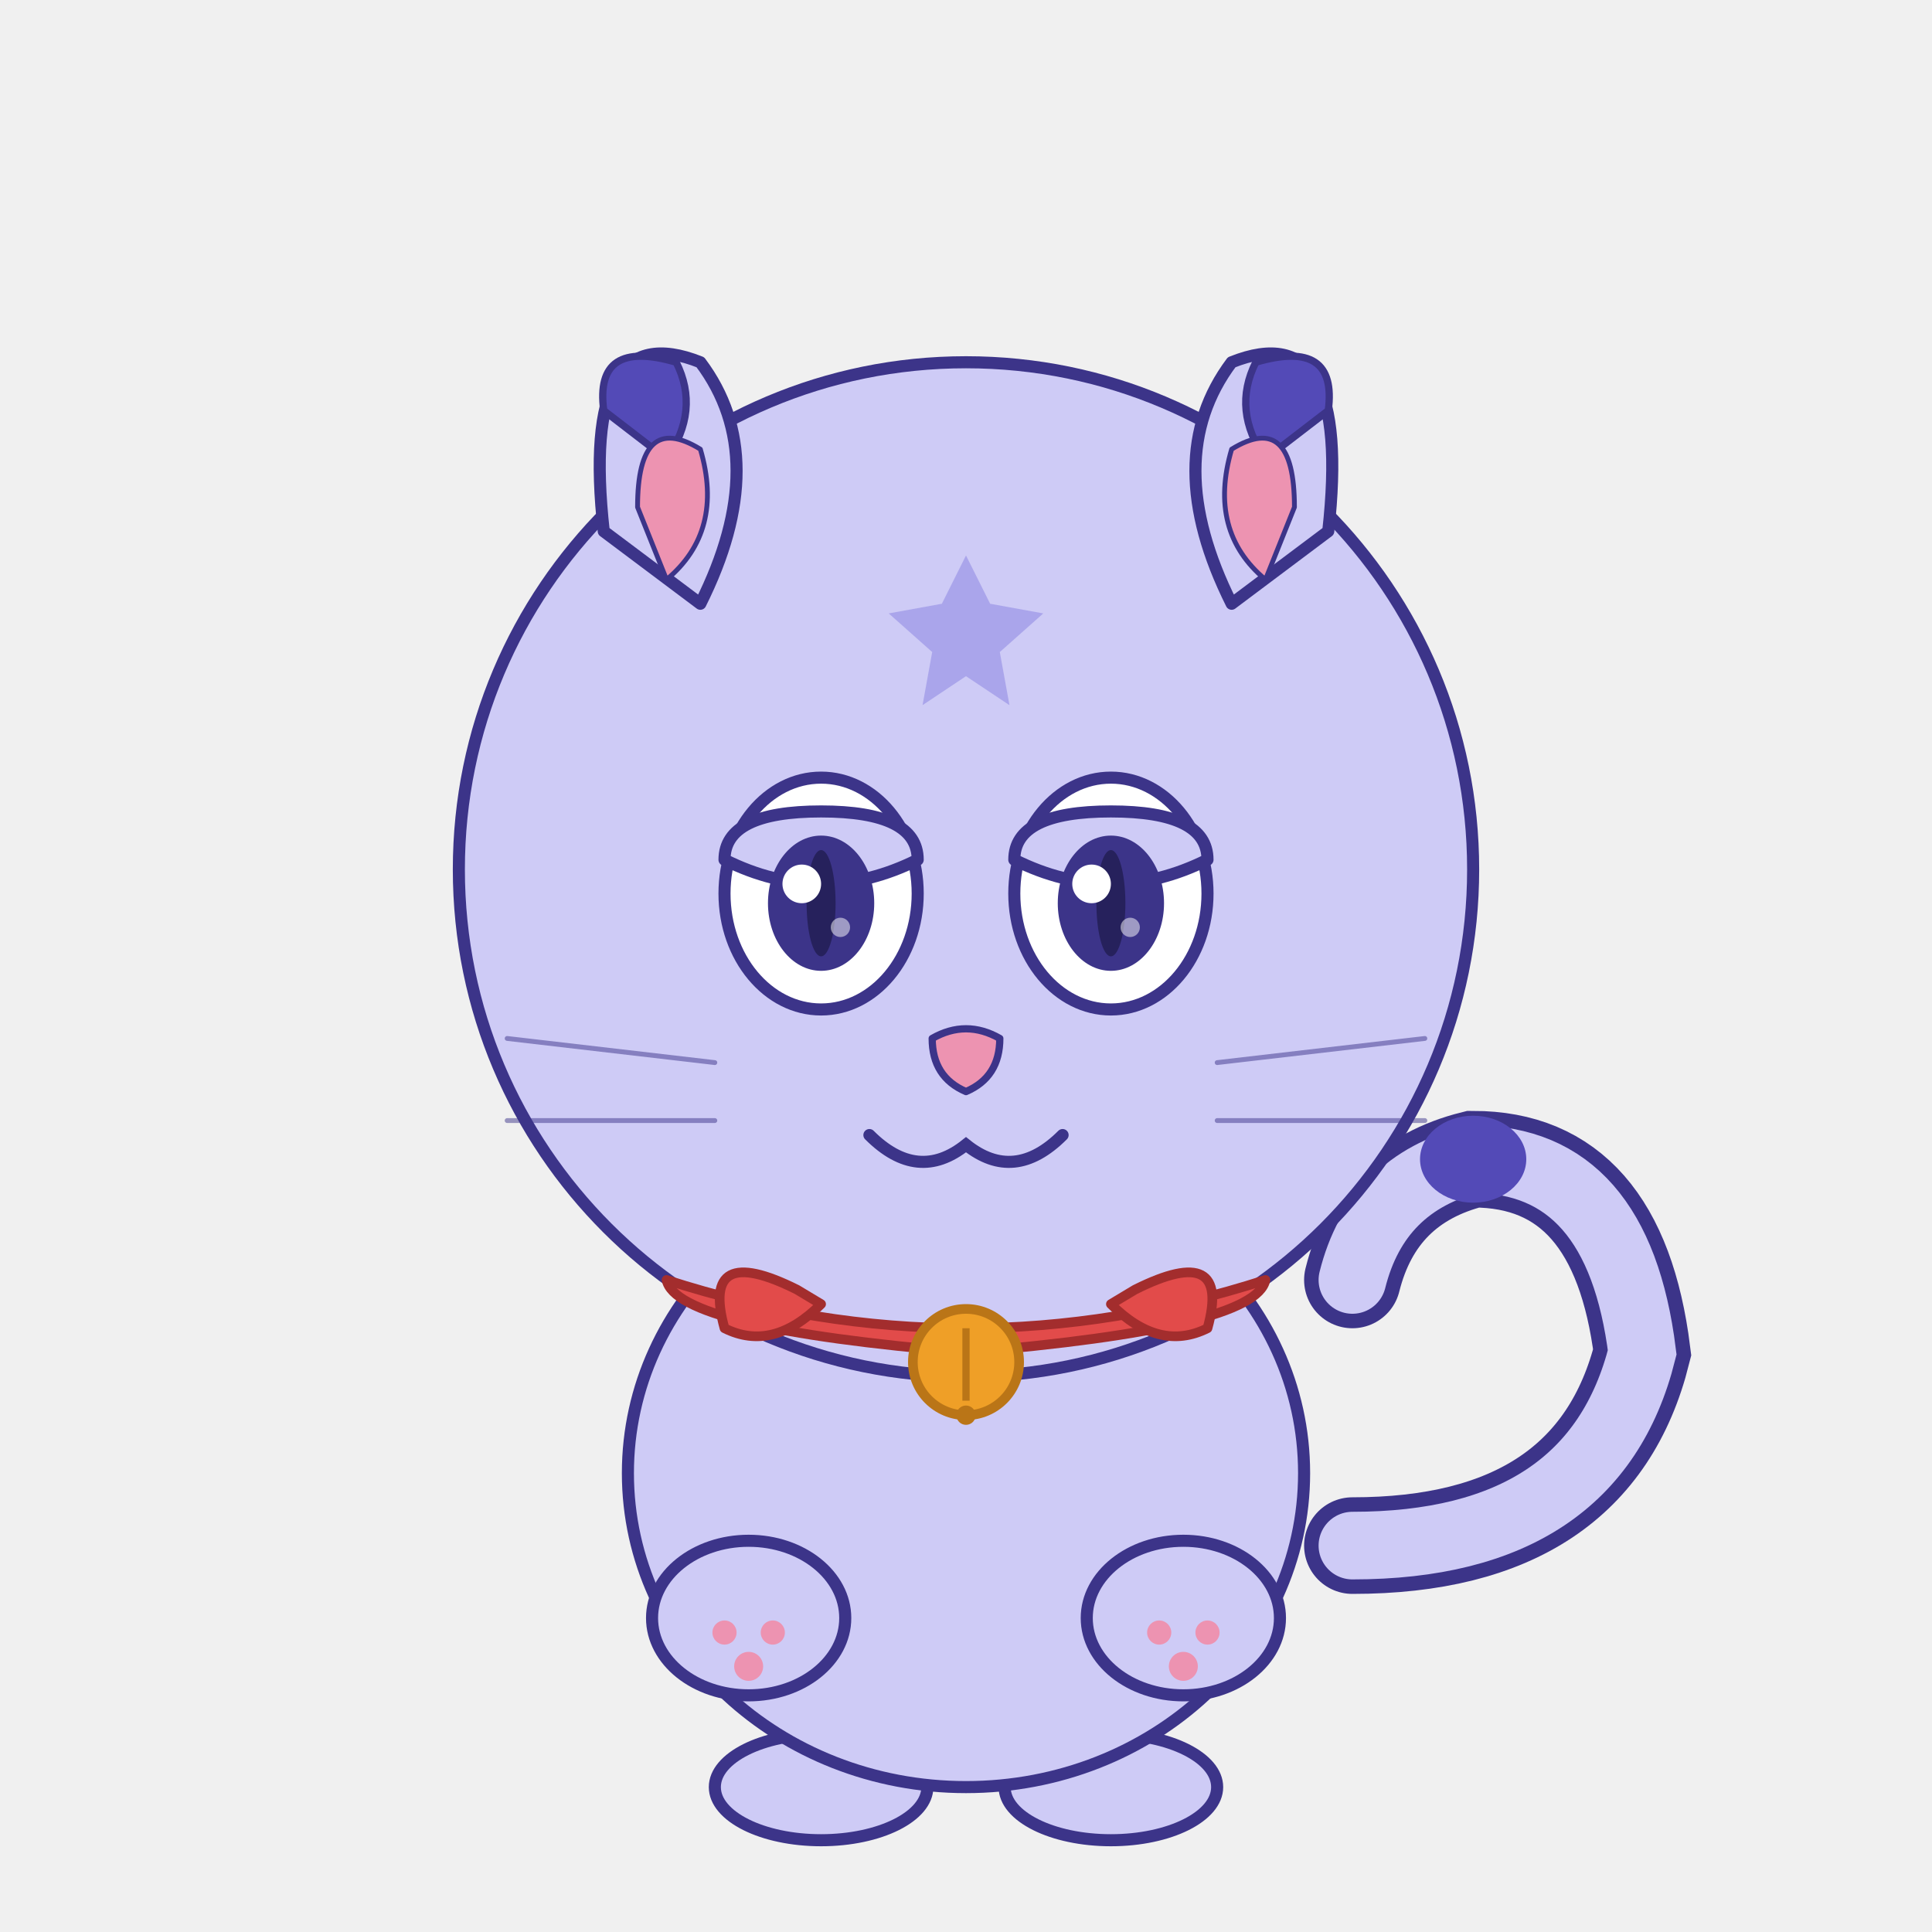
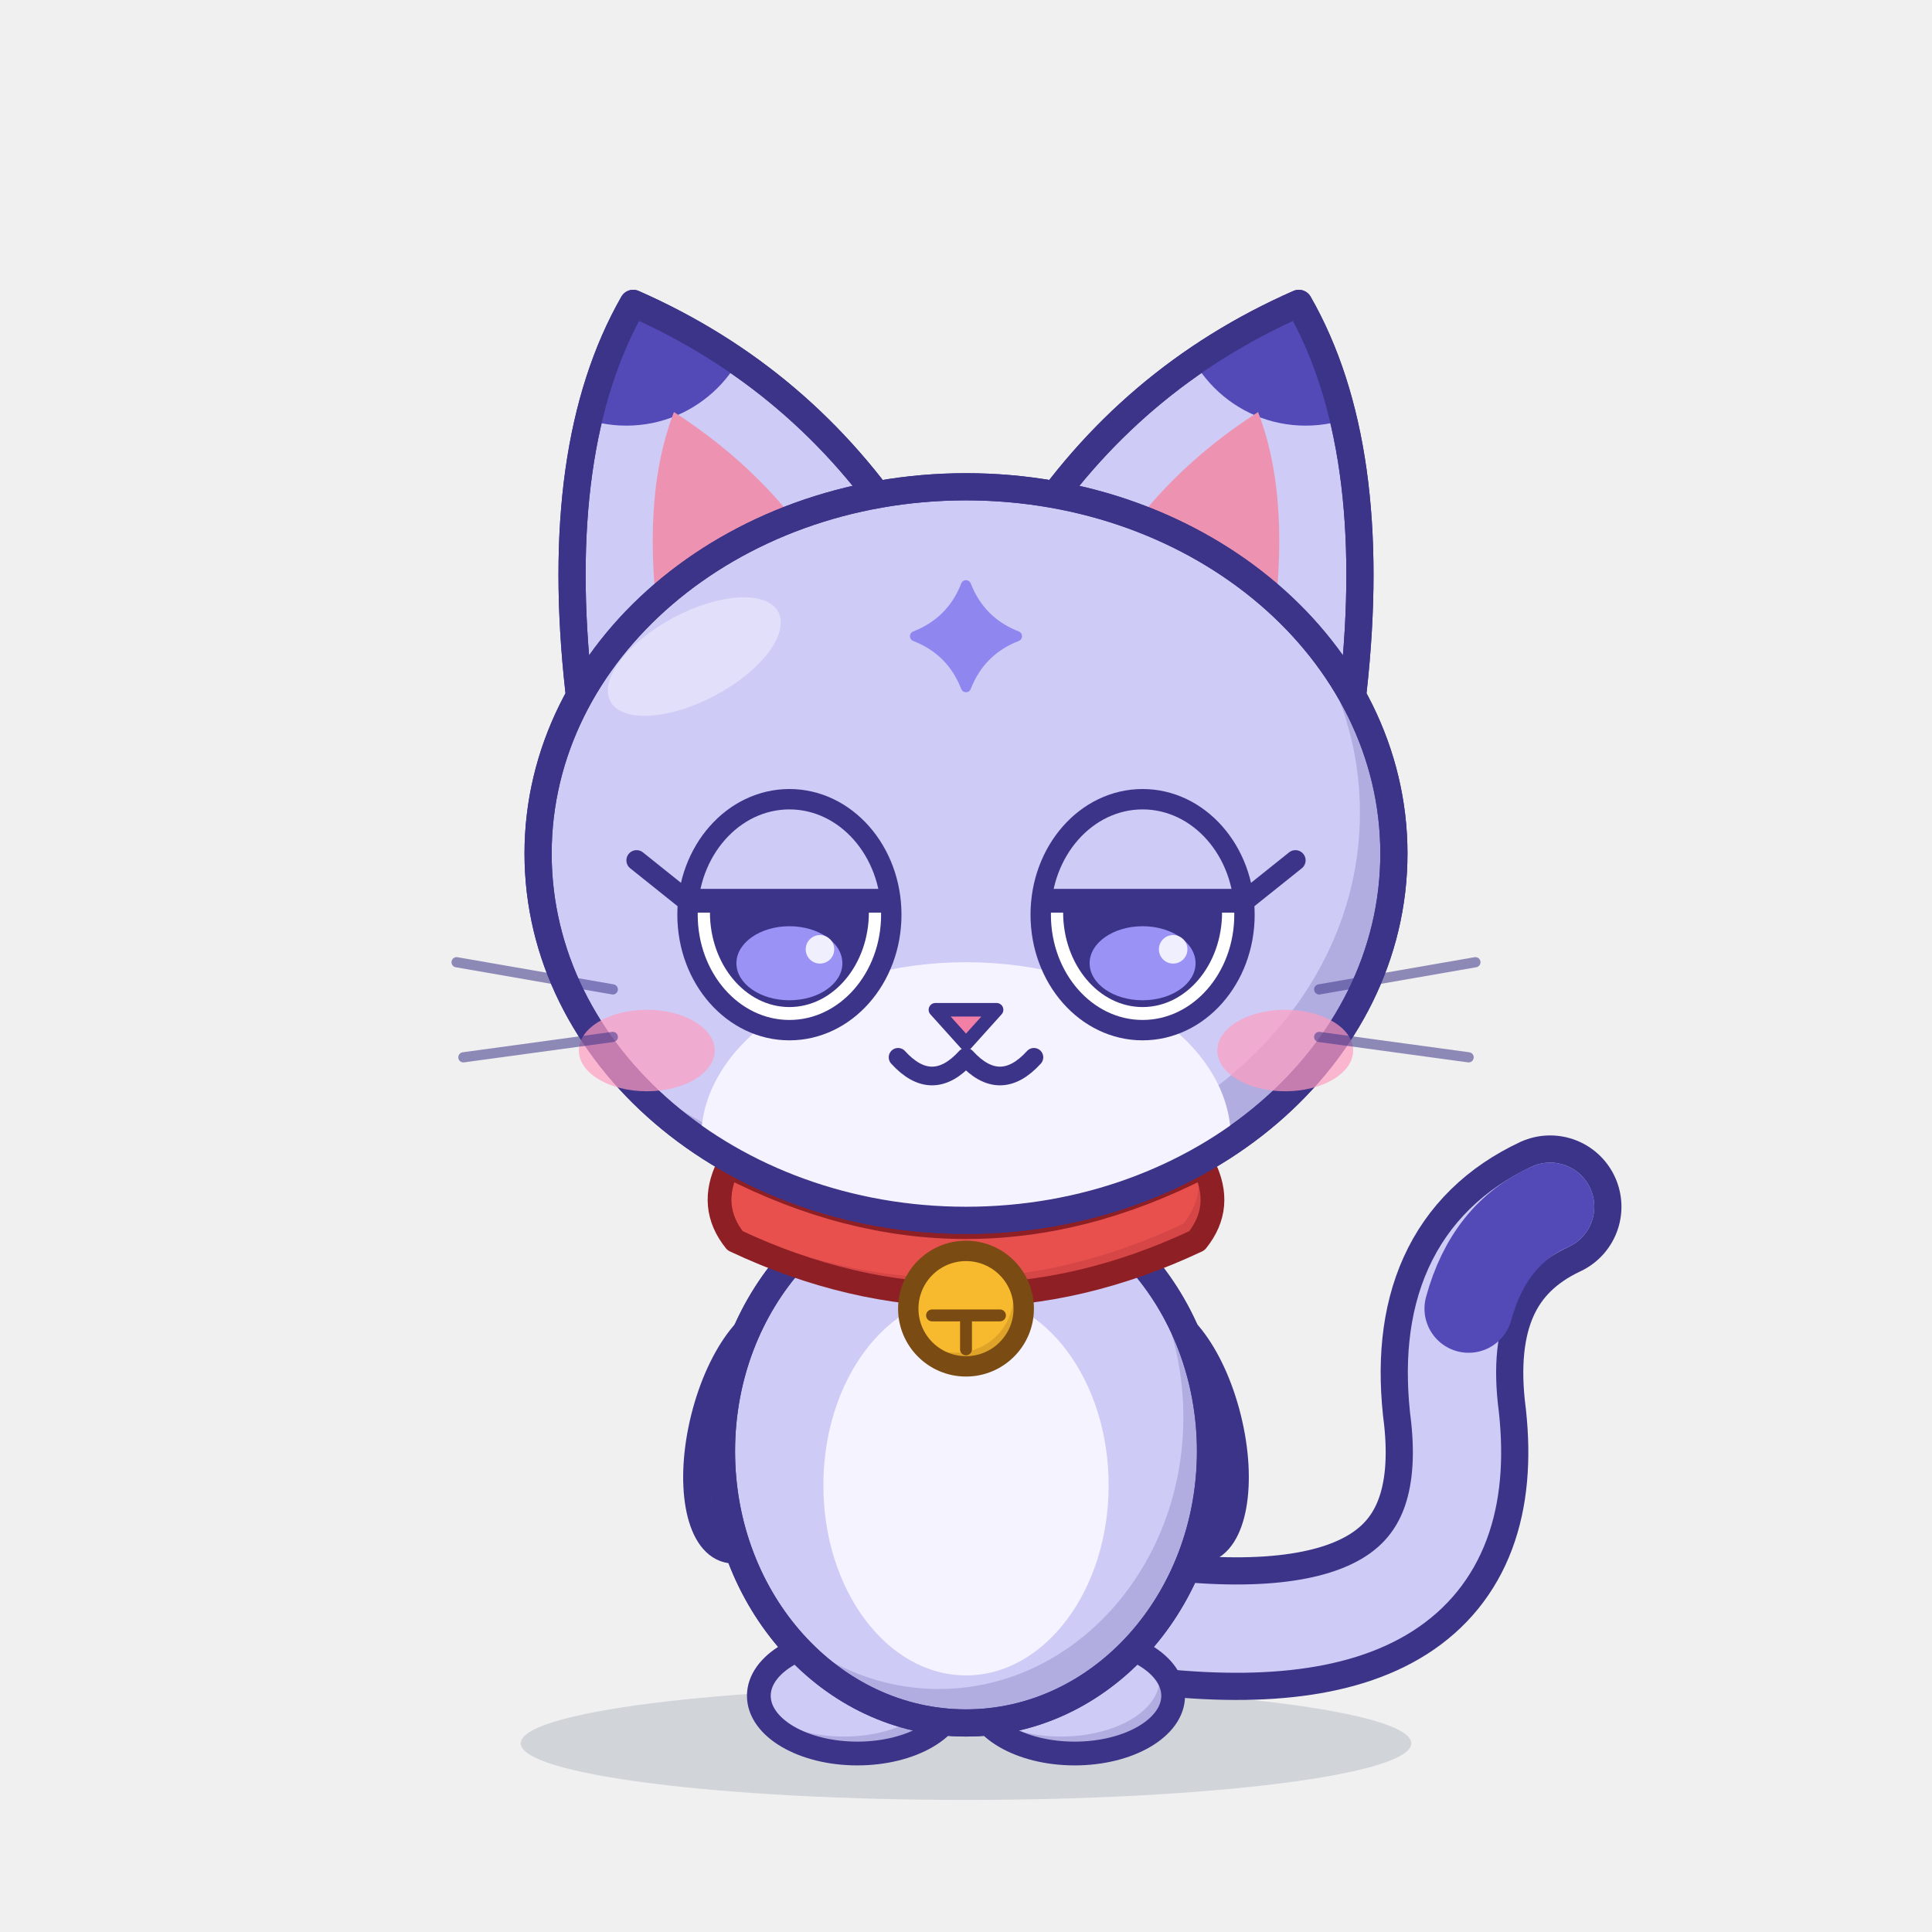
- <svg xmlns="http://www.w3.org/2000/svg" viewBox="0 0 400 400" fill="none">
-   <path d="M280 320 Q330 320 340 280 Q335 240 305 240 Q285 245 280 265" stroke="#3C3489" stroke-width="20" fill="none" stroke-linecap="round" />
-   <path d="M280 320 Q330 320 340 280 Q335 240 305 240 Q285 245 280 265" stroke="#CECBF6" stroke-width="14" fill="none" stroke-linecap="round" />
-   <ellipse cx="305" cy="240" rx="11" ry="9" fill="#534AB7" />
-   <ellipse cx="170" cy="370" rx="22" ry="11" fill="#CECBF6" stroke="#3C3489" stroke-width="2.5" />
-   <ellipse cx="230" cy="370" rx="22" ry="11" fill="#CECBF6" stroke="#3C3489" stroke-width="2.5" />
-   <ellipse cx="200" cy="305" rx="70" ry="65" fill="#CECBF6" stroke="#3C3489" stroke-width="2.5" />
-   <ellipse cx="155" cy="335" rx="20" ry="16" fill="#CECBF6" stroke="#3C3489" stroke-width="2.5" />
-   <ellipse cx="245" cy="335" rx="20" ry="16" fill="#CECBF6" stroke="#3C3489" stroke-width="2.5" />
-   <circle cx="150" cy="338" r="2.5" fill="#ED93B1" />
-   <circle cx="160" cy="338" r="2.5" fill="#ED93B1" />
-   <circle cx="155" cy="345" r="3" fill="#ED93B1" />
-   <circle cx="240" cy="338" r="2.5" fill="#ED93B1" />
-   <circle cx="250" cy="338" r="2.5" fill="#ED93B1" />
-   <circle cx="245" cy="345" r="3" fill="#ED93B1" />
-   <circle cx="200" cy="180" r="105" fill="#CECBF6" stroke="#3C3489" stroke-width="2.5" />
-   <path d="M125 110 Q120 65 145 75 Q160 95 145 125 Z" fill="#CECBF6" stroke="#3C3489" stroke-width="2.5" stroke-linejoin="round" />
-   <path d="M275 110 Q280 65 255 75 Q240 95 255 125 Z" fill="#CECBF6" stroke="#3C3489" stroke-width="2.5" stroke-linejoin="round" />
-   <path d="M125 85 Q123 70 140 75 Q145 85 138 95 Z" fill="#534AB7" stroke="#3C3489" stroke-width="1.5" stroke-linejoin="round" />
-   <path d="M275 85 Q277 70 260 75 Q255 85 262 95 Z" fill="#534AB7" stroke="#3C3489" stroke-width="1.5" stroke-linejoin="round" />
-   <path d="M132 105 Q132 85 145 93 Q150 110 138 120 Z" fill="#ED93B1" stroke="#3C3489" stroke-width="1" stroke-linejoin="round" />
-   <path d="M268 105 Q268 85 255 93 Q250 110 262 120 Z" fill="#ED93B1" stroke="#3C3489" stroke-width="1" stroke-linejoin="round" />
-   <path d="M200 115 L205 125 L216 127 L207 135 L209 146 L200 140 L191 146 L193 135 L184 127 L195 125 Z" fill="#7F77DD" opacity="0.45" />
-   <ellipse cx="170" cy="185" rx="20" ry="24" fill="#FFFFFF" stroke="#3C3489" stroke-width="2.5" />
-   <ellipse cx="230" cy="185" rx="20" ry="24" fill="#FFFFFF" stroke="#3C3489" stroke-width="2.5" />
-   <path d="M150 178 Q170 188 190 178 Q190 168 170 168 Q150 168 150 178 Z" fill="#CECBF6" stroke="#3C3489" stroke-width="2.5" stroke-linejoin="round" />
-   <path d="M210 178 Q230 188 250 178 Q250 168 230 168 Q210 168 210 178 Z" fill="#CECBF6" stroke="#3C3489" stroke-width="2.5" stroke-linejoin="round" />
-   <ellipse cx="170" cy="187" rx="11" ry="14" fill="#3C3489" />
-   <ellipse cx="230" cy="187" rx="11" ry="14" fill="#3C3489" />
-   <ellipse cx="170" cy="187" rx="3" ry="11" fill="#26215C" />
-   <ellipse cx="230" cy="187" rx="3" ry="11" fill="#26215C" />
-   <circle cx="166" cy="183" r="4" fill="#FFFFFF" />
-   <circle cx="226" cy="183" r="4" fill="#FFFFFF" />
-   <circle cx="174" cy="192" r="2" fill="#FFFFFF" opacity="0.5" />
-   <circle cx="234" cy="192" r="2" fill="#FFFFFF" opacity="0.5" />
-   <path d="M193 215 Q200 211 207 215 Q207 223 200 226 Q193 223 193 215 Z" fill="#ED93B1" stroke="#3C3489" stroke-width="1.5" stroke-linejoin="round" />
-   <path d="M180 235 Q190 245 200 237 Q210 245 220 235" stroke="#3C3489" stroke-width="2.5" fill="none" stroke-linecap="round" />
-   <line x1="105" y1="215" x2="148" y2="220" stroke="#3C3489" stroke-width="1" opacity="0.5" stroke-linecap="round" />
-   <line x1="105" y1="232" x2="148" y2="232" stroke="#3C3489" stroke-width="1" opacity="0.5" stroke-linecap="round" />
-   <line x1="252" y1="220" x2="295" y2="215" stroke="#3C3489" stroke-width="1" opacity="0.5" stroke-linecap="round" />
-   <line x1="252" y1="232" x2="295" y2="232" stroke="#3C3489" stroke-width="1" opacity="0.5" stroke-linecap="round" />
-   <path d="M138 265 Q200 285 262 265 Q260 275 200 280 Q140 275 138 265 Z" fill="#E24B4A" stroke="#A32D2D" stroke-width="2" stroke-linejoin="round" />
-   <path d="M165 267 Q145 257 150 275 Q160 280 170 270 Z" fill="#E24B4A" stroke="#A32D2D" stroke-width="2" stroke-linejoin="round" />
-   <path d="M235 267 Q255 257 250 275 Q240 280 230 270 Z" fill="#E24B4A" stroke="#A32D2D" stroke-width="2" stroke-linejoin="round" />
-   <circle cx="200" cy="282" r="11" fill="#EF9F27" stroke="#BA7517" stroke-width="2" />
-   <line x1="200" y1="275" x2="200" y2="290" stroke="#BA7517" stroke-width="1.5" />
-   <circle cx="200" cy="293" r="2" fill="#BA7517" />
+ <svg xmlns="http://www.w3.org/2000/svg" viewBox="0 0 512 512" fill="none">
+   <ellipse cx="256" cy="462" rx="118" ry="15" fill="#0B2B4A" opacity="0.14" />
+   <g transform="translate(25.6 46.2) scale(0.9)">
+     <path d="M306 426 Q408 440 400 366 Q394 320 428 304" fill="none" stroke="#3C3489" stroke-width="42" stroke-linecap="round" stroke-linejoin="round" />
+     <path d="M306 426 Q408 440 400 366 Q394 320 428 304" fill="none" stroke="#CECBF6" stroke-width="26" stroke-linecap="round" stroke-linejoin="round" />
+     <path d="M404 334 Q410 312 428 304" fill="none" stroke="#534AB7" stroke-width="26" stroke-linecap="round" stroke-linejoin="round" />
+     <clipPath id="c1">
+       <ellipse cx="224" cy="448" rx="29" ry="17" />
+     </clipPath>
+     <ellipse cx="224" cy="448" rx="29" ry="17" fill="#B1ADE0" />
+     <g clip-path="url(#c1)">
+       <g transform="translate(-4 -5)">
+         <ellipse cx="224" cy="448" rx="29" ry="17" fill="#CECBF6" />
+       </g>
+     </g>
+     <ellipse cx="224" cy="448" rx="29" ry="17" fill="none" stroke="#3C3489" stroke-width="7" stroke-linecap="round" stroke-linejoin="round" />
+     <clipPath id="c2">
+       <ellipse cx="288" cy="448" rx="29" ry="17" />
+     </clipPath>
+     <ellipse cx="288" cy="448" rx="29" ry="17" fill="#B1ADE0" />
+     <g clip-path="url(#c2)">
+       <g transform="translate(-4 -5)">
+         <ellipse cx="288" cy="448" rx="29" ry="17" fill="#CECBF6" />
+       </g>
+     </g>
+     <ellipse cx="288" cy="448" rx="29" ry="17" fill="none" stroke="#3C3489" stroke-width="7" stroke-linecap="round" stroke-linejoin="round" />
+     <clipPath id="c3">
+       <ellipse cx="194.5" cy="370.1" rx="16" ry="35.8" transform="rotate(14 194.5 370.1)" />
+     </clipPath>
+     <ellipse cx="194.5" cy="370.1" rx="16" ry="35.8" transform="rotate(14 194.5 370.1)" fill="#B1ADE0" />
+     <g clip-path="url(#c3)">
+       <g transform="translate(-5 -6)">
+         <ellipse cx="194.5" cy="370.1" rx="16" ry="35.8" transform="rotate(14 194.5 370.1)" fill="#CECBF6" />
+       </g>
+     </g>
+     <ellipse cx="194.5" cy="370.1" rx="16" ry="35.8" transform="rotate(14 194.5 370.1)" fill="none" stroke="#3C3489" stroke-width="8" stroke-linecap="round" stroke-linejoin="round" />
+     <clipPath id="c4">
+       <ellipse cx="317.5" cy="370.1" rx="16" ry="35.8" transform="rotate(-14 317.5 370.1)" />
+     </clipPath>
+     <ellipse cx="317.5" cy="370.1" rx="16" ry="35.8" transform="rotate(-14 317.5 370.1)" fill="#B1ADE0" />
+     <g clip-path="url(#c4)">
+       <g transform="translate(-5 -6)">
+         <ellipse cx="317.5" cy="370.1" rx="16" ry="35.8" transform="rotate(-14 317.5 370.1)" fill="#CECBF6" />
+       </g>
+     </g>
+     <ellipse cx="317.5" cy="370.1" rx="16" ry="35.8" transform="rotate(-14 317.5 370.1)" fill="none" stroke="#3C3489" stroke-width="8" stroke-linecap="round" stroke-linejoin="round" />
+     <clipPath id="c5">
+       <ellipse cx="256" cy="376" rx="72" ry="80" />
+     </clipPath>
+     <ellipse cx="256" cy="376" rx="72" ry="80" fill="#B1ADE0" />
+     <g clip-path="url(#c5)">
+       <g transform="translate(-8 -10)">
+         <ellipse cx="256" cy="376" rx="72" ry="80" fill="#CECBF6" />
+       </g>
+     </g>
+     <ellipse cx="256" cy="376" rx="72" ry="80" fill="none" stroke="#3C3489" stroke-width="8" stroke-linecap="round" stroke-linejoin="round" />
+     <clipPath id="c6">
+       <ellipse cx="256" cy="376" rx="72" ry="80" />
+     </clipPath>
+     <g clip-path="url(#c6)">
+       <ellipse cx="256" cy="386" rx="42" ry="56" fill="#F5F3FF" />
+     </g>
+     <ellipse cx="256" cy="376" rx="72" ry="80" fill="none" stroke="#3C3489" stroke-width="8" stroke-linecap="round" stroke-linejoin="round" />
+     <clipPath id="c7">
+       <path d="M186 292 Q256 328 326 292 Q332 304 324 314 Q256 346 188 314 Q180 304 186 292 Z" />
+     </clipPath>
+     <path d="M186 292 Q256 328 326 292 Q332 304 324 314 Q256 346 188 314 Q180 304 186 292 Z" fill="#D64646" />
+     <g clip-path="url(#c7)">
+       <g transform="translate(-4 -5)">
+         <path d="M186 292 Q256 328 326 292 Q332 304 324 314 Q256 346 188 314 Q180 304 186 292 Z" fill="#E8504E" />
+       </g>
+     </g>
+     <path d="M186 292 Q256 328 326 292 Q332 304 324 314 Q256 346 188 314 Q180 304 186 292 Z" fill="none" stroke="#8E1F24" stroke-width="7" stroke-linecap="round" stroke-linejoin="round" />
+     <clipPath id="c8">
+       <circle cx="256" cy="334" r="17" />
+     </clipPath>
+     <circle cx="256" cy="334" r="17" fill="#DEA328" />
+     <g clip-path="url(#c8)">
+       <g transform="translate(-3 -4)">
+         <circle cx="256" cy="334" r="17" fill="#F7B92E" />
+       </g>
+     </g>
+     <circle cx="256" cy="334" r="17" fill="none" stroke="#7A4B12" stroke-width="6" stroke-linecap="round" stroke-linejoin="round" />
+     <path d="M246 336 h20 M256 338 v8" fill="none" stroke="#7A4B12" stroke-width="3.5" stroke-linecap="round" stroke-linejoin="round" />
+     <clipPath id="c9">
+       <path d="M142 152 Q134 80 158 38 Q208 60 238 106 Z" />
+     </clipPath>
+     <path d="M142 152 Q134 80 158 38 Q208 60 238 106 Z" fill="#B1ADE0" />
+     <g clip-path="url(#c9)">
+       <g transform="translate(-5 -6)">
+         <path d="M142 152 Q134 80 158 38 Q208 60 238 106 Z" fill="#CECBF6" />
+       </g>
+     </g>
+     <path d="M142 152 Q134 80 158 38 Q208 60 238 106 Z" fill="none" stroke="#3C3489" stroke-width="8" stroke-linecap="round" stroke-linejoin="round" />
+     <clipPath id="c10">
+       <path d="M142 152 Q134 80 158 38 Q208 60 238 106 Z" />
+     </clipPath>
+     <g clip-path="url(#c10)">
+       <circle cx="156" cy="36" r="38" fill="#534AB7" />
+       <path d="M166 136 Q160 96 170 70 Q198 88 214 114 Z" fill="#ED93B1" />
+     </g>
+     <path d="M142 152 Q134 80 158 38 Q208 60 238 106 Z" fill="none" stroke="#3C3489" stroke-width="8" stroke-linecap="round" stroke-linejoin="round" />
+     <g transform="translate(512 0) scale(-1 1)">
+       <clipPath id="c11">
+         <path d="M142 152 Q134 80 158 38 Q208 60 238 106 Z" />
+       </clipPath>
+       <path d="M142 152 Q134 80 158 38 Q208 60 238 106 Z" fill="#B1ADE0" />
+       <g clip-path="url(#c11)">
+         <g transform="translate(-5 -6)">
+           <path d="M142 152 Q134 80 158 38 Q208 60 238 106 Z" fill="#CECBF6" />
+         </g>
+       </g>
+       <path d="M142 152 Q134 80 158 38 Q208 60 238 106 Z" fill="none" stroke="#3C3489" stroke-width="8" stroke-linecap="round" stroke-linejoin="round" />
+       <clipPath id="c12">
+         <path d="M142 152 Q134 80 158 38 Q208 60 238 106 Z" />
+       </clipPath>
+       <g clip-path="url(#c12)">
+         <circle cx="156" cy="36" r="38" fill="#534AB7" />
+         <path d="M166 136 Q160 96 170 70 Q198 88 214 114 Z" fill="#ED93B1" />
+       </g>
+       <path d="M142 152 Q134 80 158 38 Q208 60 238 106 Z" fill="none" stroke="#3C3489" stroke-width="8" stroke-linecap="round" stroke-linejoin="round" />
+     </g>
+     <clipPath id="c13">
+       <ellipse cx="256" cy="200" rx="126" ry="108" />
+     </clipPath>
+     <ellipse cx="256" cy="200" rx="126" ry="108" fill="#B1ADE0" />
+     <g clip-path="url(#c13)">
+       <g transform="translate(-10 -12)">
+         <ellipse cx="256" cy="200" rx="126" ry="108" fill="#CECBF6" />
+       </g>
+     </g>
+     <ellipse cx="256" cy="200" rx="126" ry="108" fill="none" stroke="#3C3489" stroke-width="8" stroke-linecap="round" stroke-linejoin="round" />
+     <clipPath id="c14">
+       <ellipse cx="256" cy="200" rx="126" ry="108" />
+     </clipPath>
+     <g clip-path="url(#c14)">
+       <ellipse cx="256" cy="284" rx="78" ry="52" fill="#F5F3FF" />
+     </g>
+     <ellipse cx="256" cy="200" rx="126" ry="108" fill="none" stroke="#3C3489" stroke-width="8" stroke-linecap="round" stroke-linejoin="round" />
+     <ellipse cx="176" cy="142" rx="28" ry="13" transform="rotate(-28 176 142)" fill="#FFFFFF" opacity="0.38" />
+     <path d="M256 121 Q260.2 131.8 271 136 Q260.2 140.2 256 151 Q251.8 140.2 241 136 Q251.8 131.8 256 121 Z" fill="#8F86F0" stroke="#8F86F0" stroke-width="3" stroke-linejoin="round" stroke-linecap="round" />
+     <ellipse cx="204" cy="218" rx="30" ry="34" fill="#FFFFFF" />
+     <clipPath id="c15">
+       <ellipse cx="204" cy="218" rx="30" ry="34" />
+     </clipPath>
+     <g clip-path="url(#c15)">
+       <ellipse cx="204" cy="217.3" rx="23.4" ry="27.9" fill="#3C3489" />
+       <ellipse cx="204" cy="232.3" rx="15.6" ry="10.9" fill="#9B92F5" />
+       <circle cx="195.9" cy="205.1" r="8.7" fill="#FFFFFF" />
+       <circle cx="213" cy="228.2" r="4.2" fill="#FFFFFF" opacity="0.85" />
+       <path d="M162 167 L246 167 L246 213.9 L162 213.9 Z" fill="#CECBF6" />
+       <path d="M162 213.9 L246 213.9" fill="none" stroke="#3C3489" stroke-width="7" stroke-linecap="round" stroke-linejoin="round" />
+     </g>
+     <ellipse cx="204" cy="218" rx="30" ry="34" fill="none" stroke="#3C3489" stroke-width="6" stroke-linecap="round" stroke-linejoin="round" />
+     <path d="M174 214 l-15 -12" fill="none" stroke="#3C3489" stroke-width="6" stroke-linecap="round" stroke-linejoin="round" />
+     <ellipse cx="308" cy="218" rx="30" ry="34" fill="#FFFFFF" />
+     <clipPath id="c16">
+       <ellipse cx="308" cy="218" rx="30" ry="34" />
+     </clipPath>
+     <g clip-path="url(#c16)">
+       <ellipse cx="308" cy="217.3" rx="23.4" ry="27.9" fill="#3C3489" />
+       <ellipse cx="308" cy="232.3" rx="15.6" ry="10.9" fill="#9B92F5" />
+       <circle cx="299.9" cy="205.1" r="8.7" fill="#FFFFFF" />
+       <circle cx="317" cy="228.2" r="4.2" fill="#FFFFFF" opacity="0.85" />
+       <path d="M350 167 L266 167 L266 213.9 L350 213.9 Z" fill="#CECBF6" />
+       <path d="M350 213.9 L266 213.9" fill="none" stroke="#3C3489" stroke-width="7" stroke-linecap="round" stroke-linejoin="round" />
+     </g>
+     <ellipse cx="308" cy="218" rx="30" ry="34" fill="none" stroke="#3C3489" stroke-width="6" stroke-linecap="round" stroke-linejoin="round" />
+     <path d="M338 214 l15 -12" fill="none" stroke="#3C3489" stroke-width="6" stroke-linecap="round" stroke-linejoin="round" />
+     <ellipse cx="162" cy="258" rx="20" ry="12" fill="#FF9CC0" opacity="0.7" />
+     <ellipse cx="350" cy="258" rx="20" ry="12" fill="#FF9CC0" opacity="0.7" />
+     <path d="M247 246 h18 l-9 10 Z" fill="#F27FA6" stroke="#3C3489" stroke-width="4" stroke-linejoin="round" stroke-linecap="round" />
+     <path d="M236 260 q10 11 20 0 q10 11 20 0" fill="none" stroke="#3C3489" stroke-width="5.5" stroke-linecap="round" stroke-linejoin="round" />
+     <path d="M152 240 l-46 -8 M152 254 l-44 6" fill="none" stroke="#3C3489" stroke-width="3" stroke-linecap="round" stroke-linejoin="round" opacity="0.55" />
+     <path d="M360 240 l46 -8 M360 254 l44 6" fill="none" stroke="#3C3489" stroke-width="3" stroke-linecap="round" stroke-linejoin="round" opacity="0.55" />
+   </g>
</svg>
